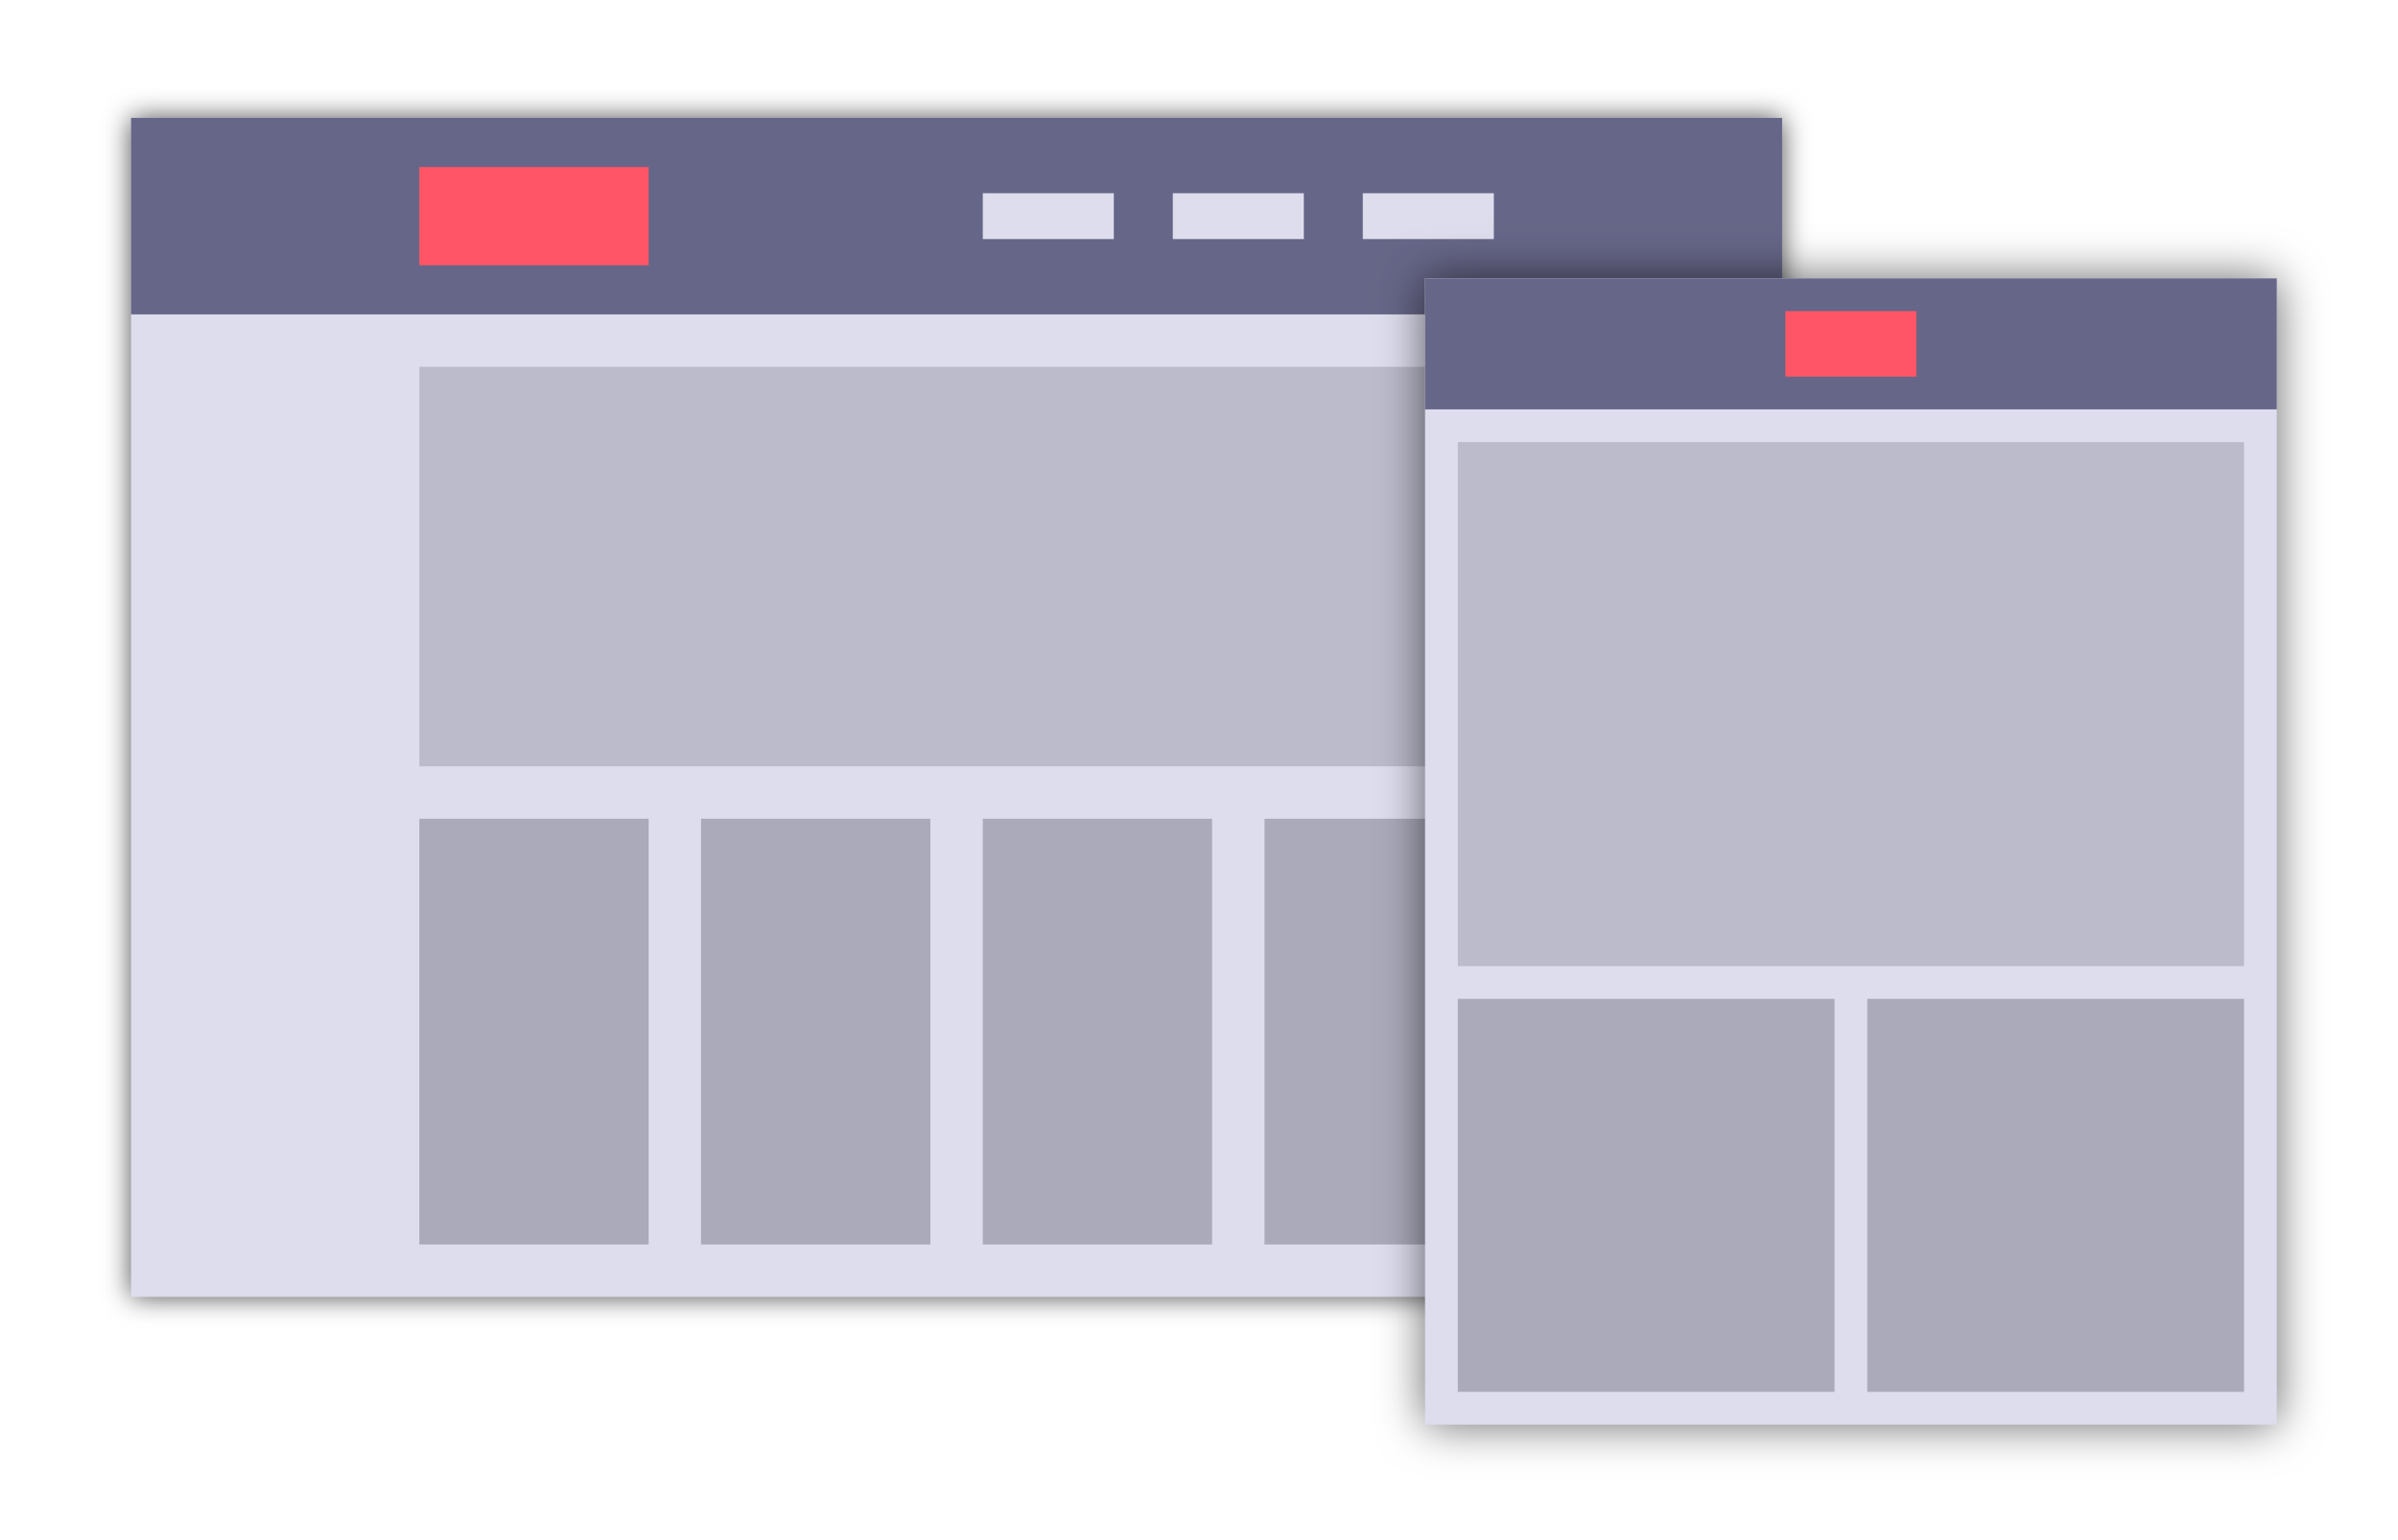
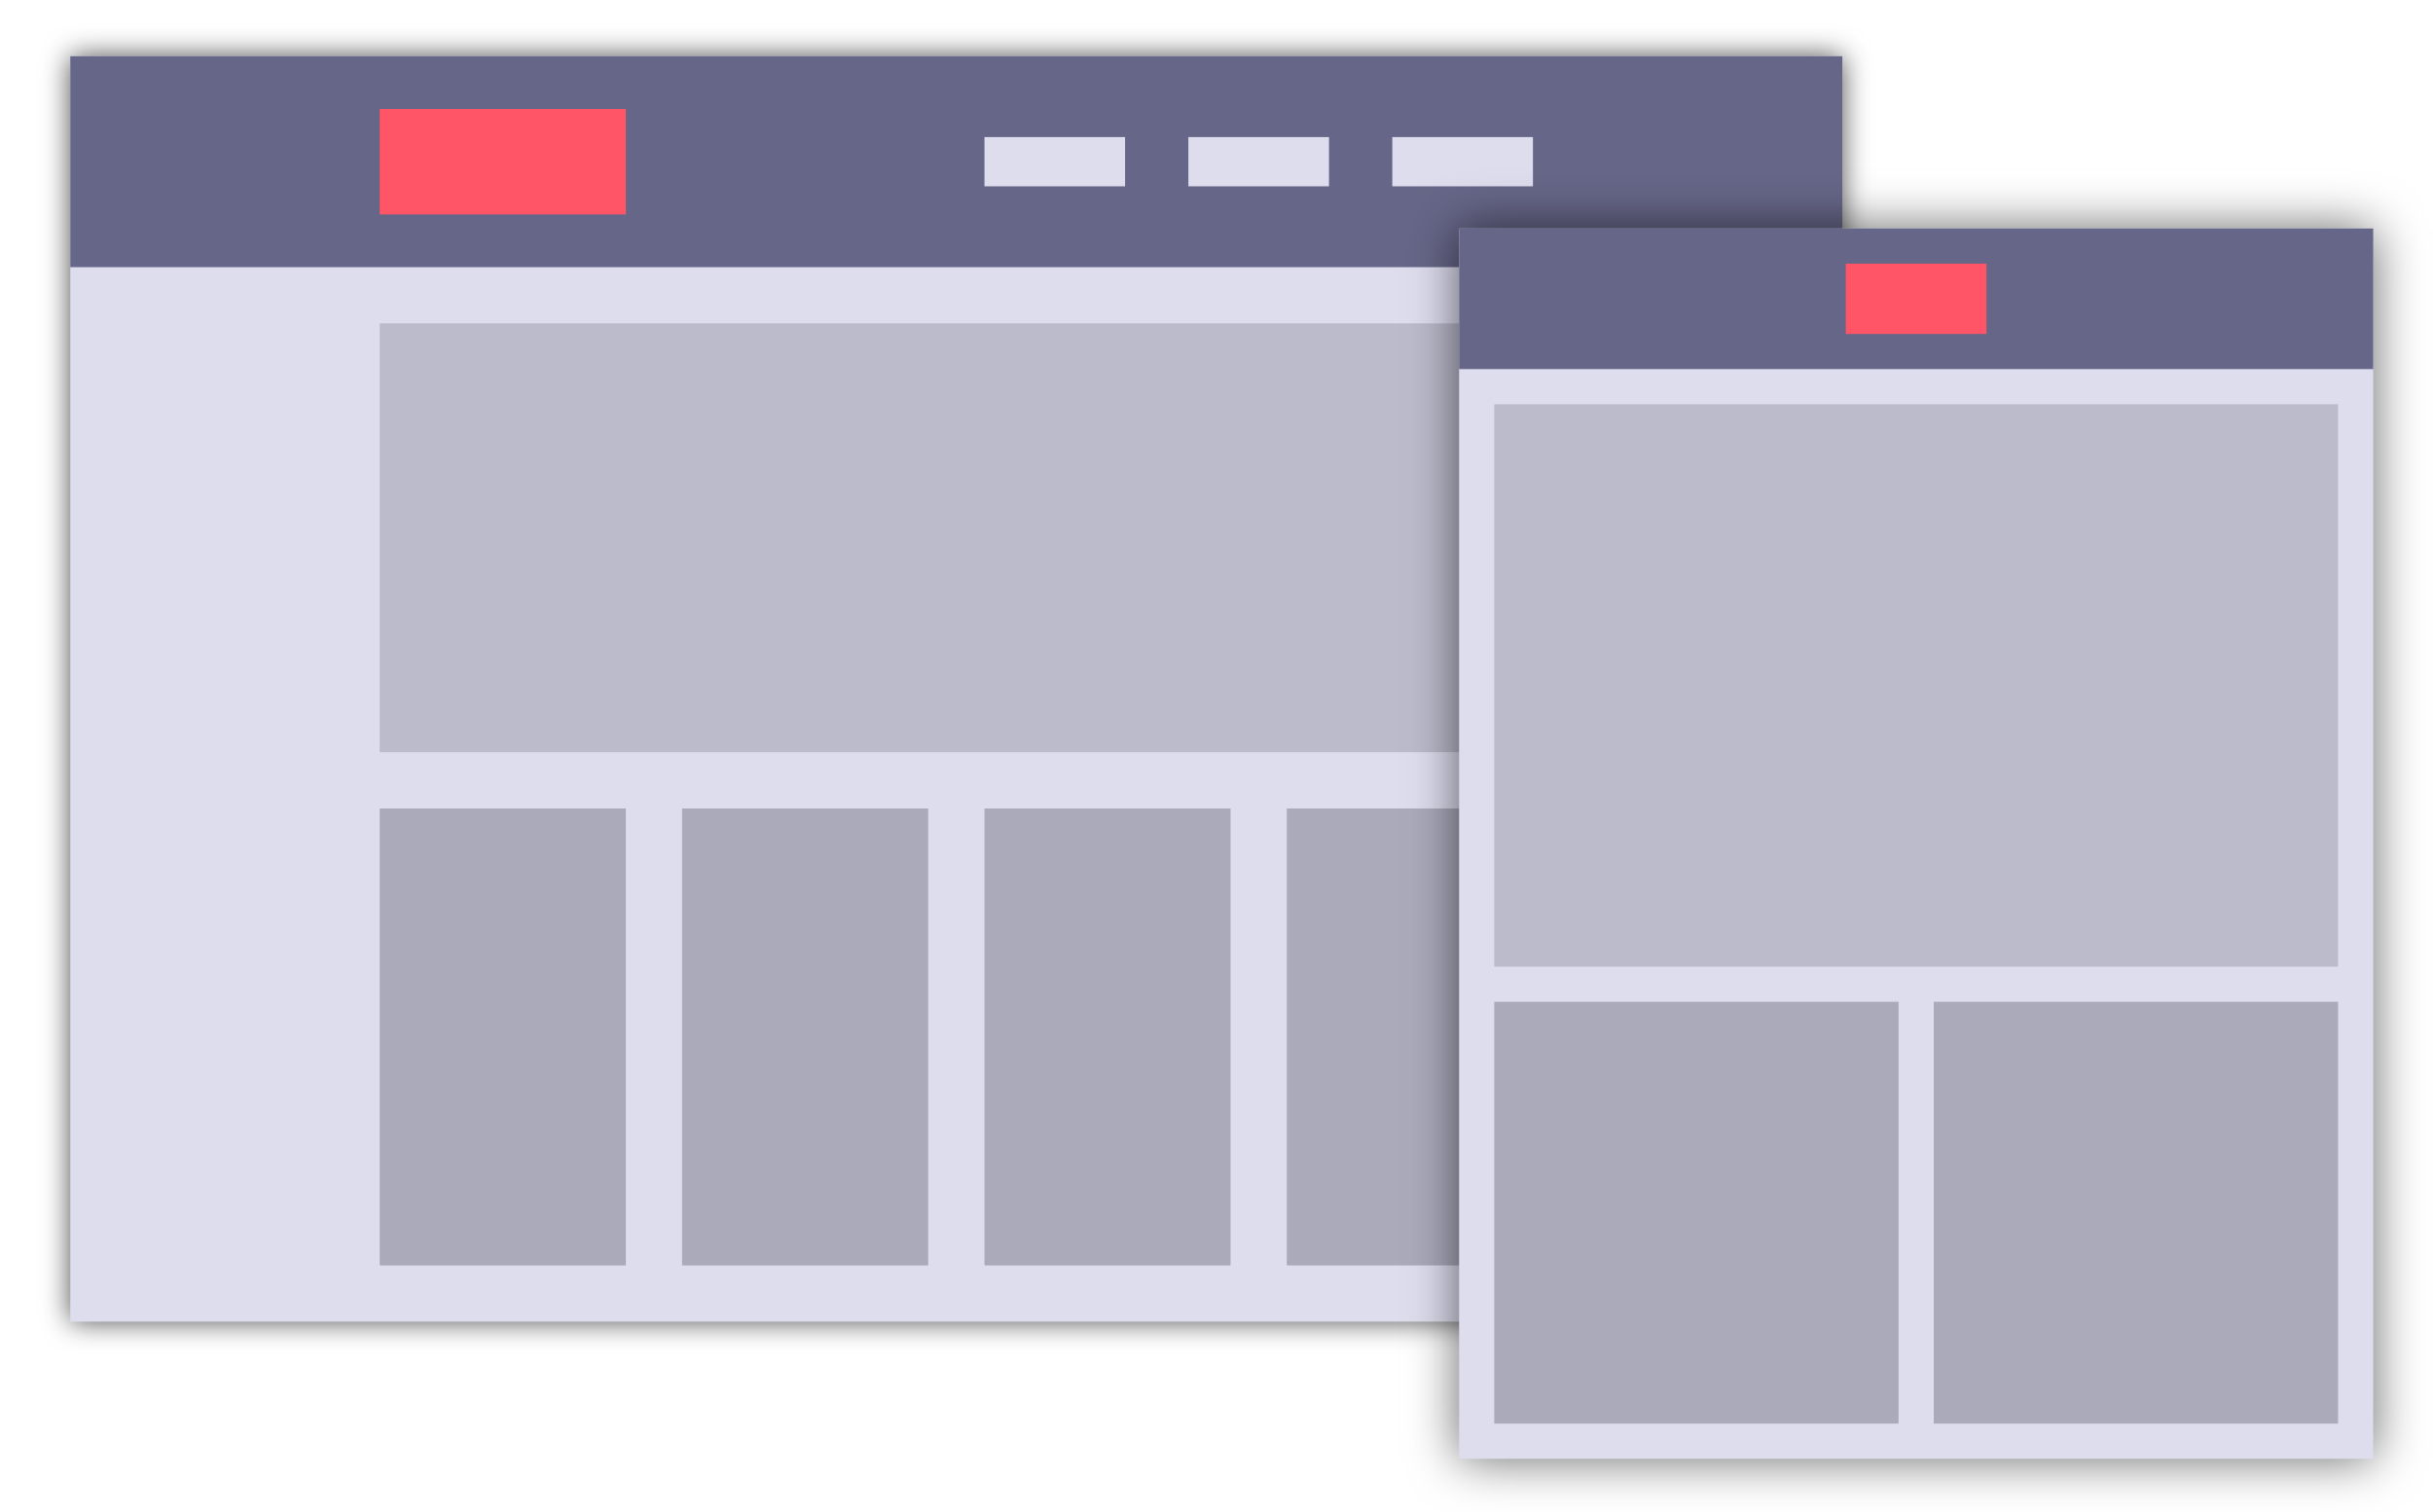
- <svg xmlns="http://www.w3.org/2000/svg" viewBox="0 0 732 470">
+ <svg xmlns="http://www.w3.org/2000/svg" viewBox="0 0 692 430">
  <defs>
    <filter id="a" name="AI_GaussianBlur_5">
      <feGaussianBlur stdDeviation="4" />
    </filter>
    <filter id="b" name="AI_GaussianBlur_7">
      <feGaussianBlur stdDeviation="7" />
    </filter>
+     <style>
+ .st0{fill:#aab}
+ .st1{fill:#dde}
+ .st2{fill:#668}
+ .st3{fill:#bbc}
+ .st4{fill:#F56}
+ </style>
  </defs>
  <g id="bottom">
-     <rect x="40" y="36" width="504" height="360" style="opacity:0.7;mix-blend-mode:multiply;filter:url(#a)" />
-     <rect x="40" y="36" width="504" height="360" style="fill:#dde" />
-     <rect x="40" y="36" width="504" height="60" style="fill:#668" />
-     <rect x="128" y="250" width="70" height="130" style="fill:#aab" />
-     <rect x="214" y="250" width="70" height="130" style="fill:#aab" />
-     <rect x="300" y="250" width="70" height="130" style="fill:#aab" />
-     <rect x="386" y="250" width="70" height="130" style="fill:#aab" />
-     <rect x="128" y="112" width="328" height="122" style="fill:#bbc" />
-     <rect x="128" y="51" width="70" height="30" style="fill:#F56" />
-     <rect x="300" y="59" width="40" height="14" style="fill:#dde" />
-     <rect x="358" y="59" width="40" height="14" style="fill:#dde" />
-     <rect x="416" y="59" width="40" height="14" style="fill:#dde" />
+     <rect x="20" y="16" width="504" height="360" style="opacity:0.7;mix-blend-mode:multiply;filter:url(#a)" />
+     <rect x="20" y="16" width="504" height="360" class="st1" />
+     <rect x="20" y="16" width="504" height="60" class="st2" />
+     <rect x="108" y="230" width="70" height="130" class="st0" />
+     <rect x="194" y="230" width="70" height="130" class="st0" />
+     <rect x="280" y="230" width="70" height="130" class="st0" />
+     <rect x="366" y="230" width="70" height="130" class="st0" />
+     <rect x="108" y="92" width="328" height="122" class="st3" />
+     <rect x="108" y="31" width="70" height="30" class="st4" />
+     <rect x="280" y="39" width="40" height="14" class="st1" />
+     <rect x="338" y="39" width="40" height="14" class="st1" />
+     <rect x="396" y="39" width="40" height="14" class="st1" />
  </g>
  <g id="top">
-     <rect x="435" y="85" width="260" height="350" style="opacity:0.6;mix-blend-mode:multiply;filter:url(#b)" />
-     <rect x="435" y="85" width="260" height="350" style="fill:#dde" />
-     <rect x="435" y="85" width="260" height="40" style="fill:#668" />
-     <rect x="445" y="305" width="115" height="120" style="fill:#aab" />
-     <rect x="570" y="305" width="115" height="120" style="fill:#aab" />
-     <rect x="445" y="135" width="240" height="160" style="fill:#bbc" />
-     <rect x="545" y="95" width="40" height="20" style="fill:#F56" />
+     <rect x="415" y="65" width="260" height="350" style="opacity:0.6;mix-blend-mode:multiply;filter:url(#b)" />
+     <rect x="415" y="65" width="260" height="350" class="st1" />
+     <rect x="415" y="65" width="260" height="40" class="st2" />
+     <rect x="425" y="285" width="115" height="120" class="st0" />
+     <rect x="550" y="285" width="115" height="120" class="st0" />
+     <rect x="425" y="115" width="240" height="160" class="st3" />
+     <rect x="525" y="75" width="40" height="20" class="st4" />
  </g>
</svg>
